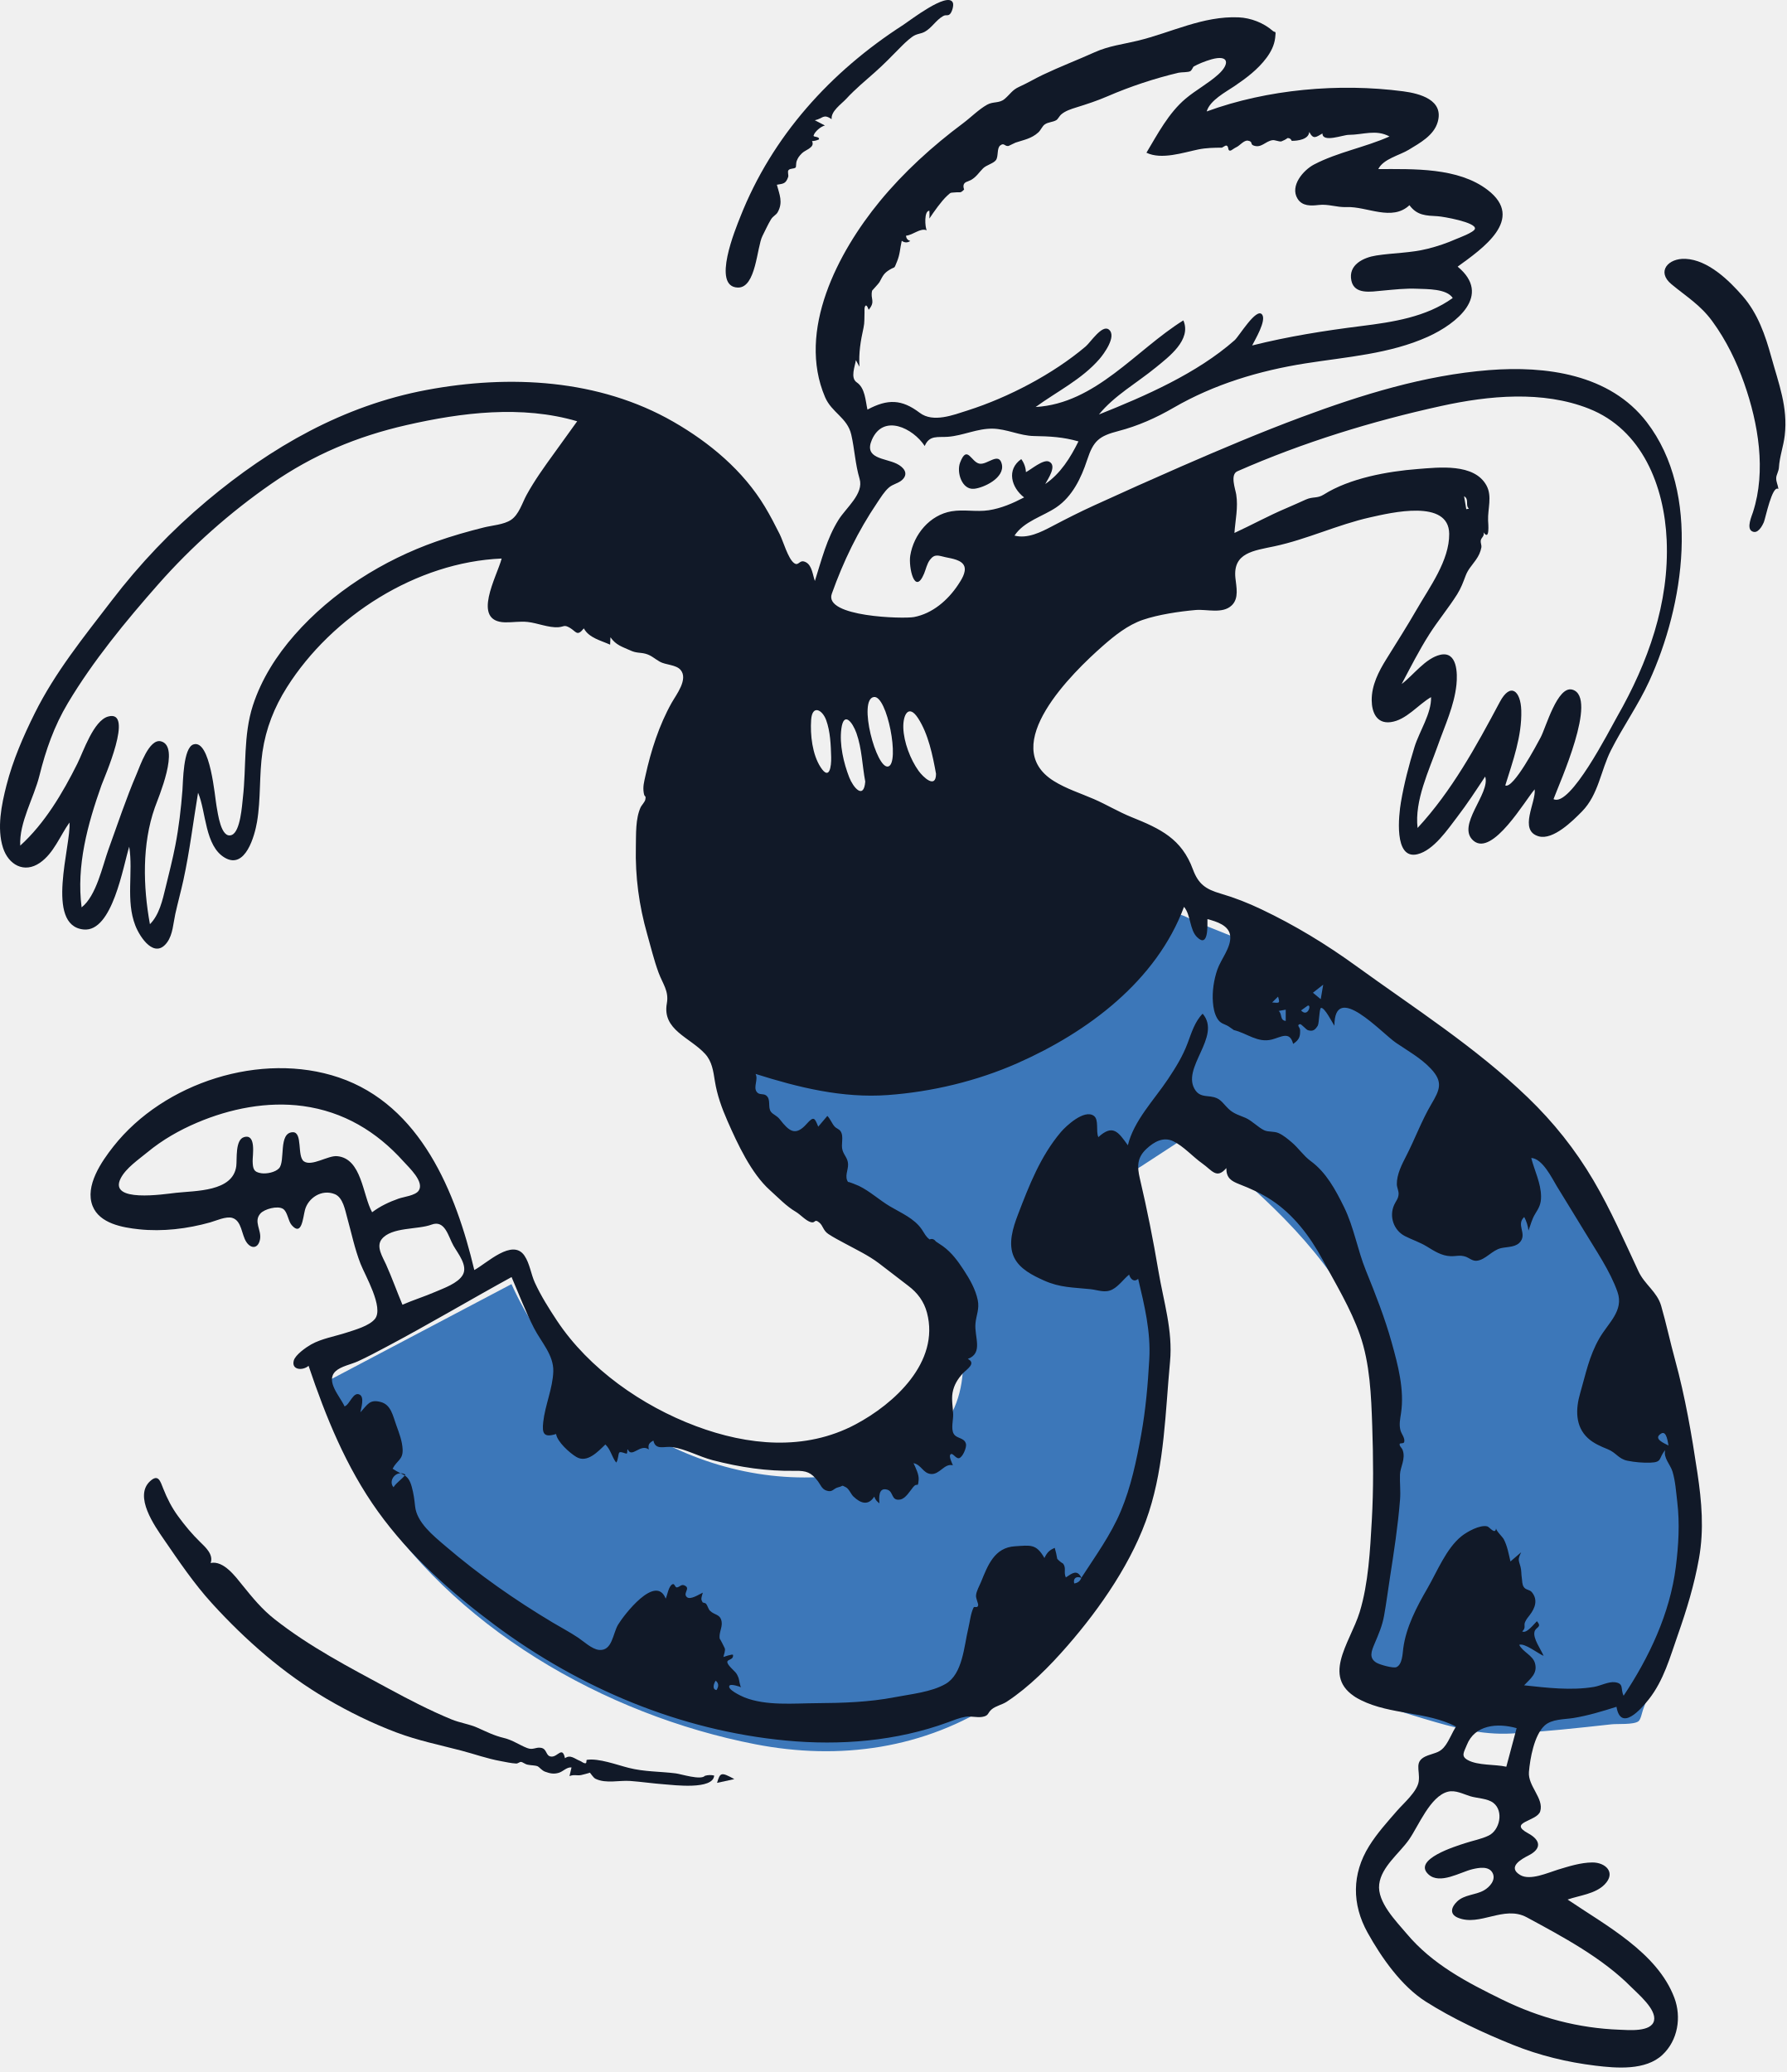
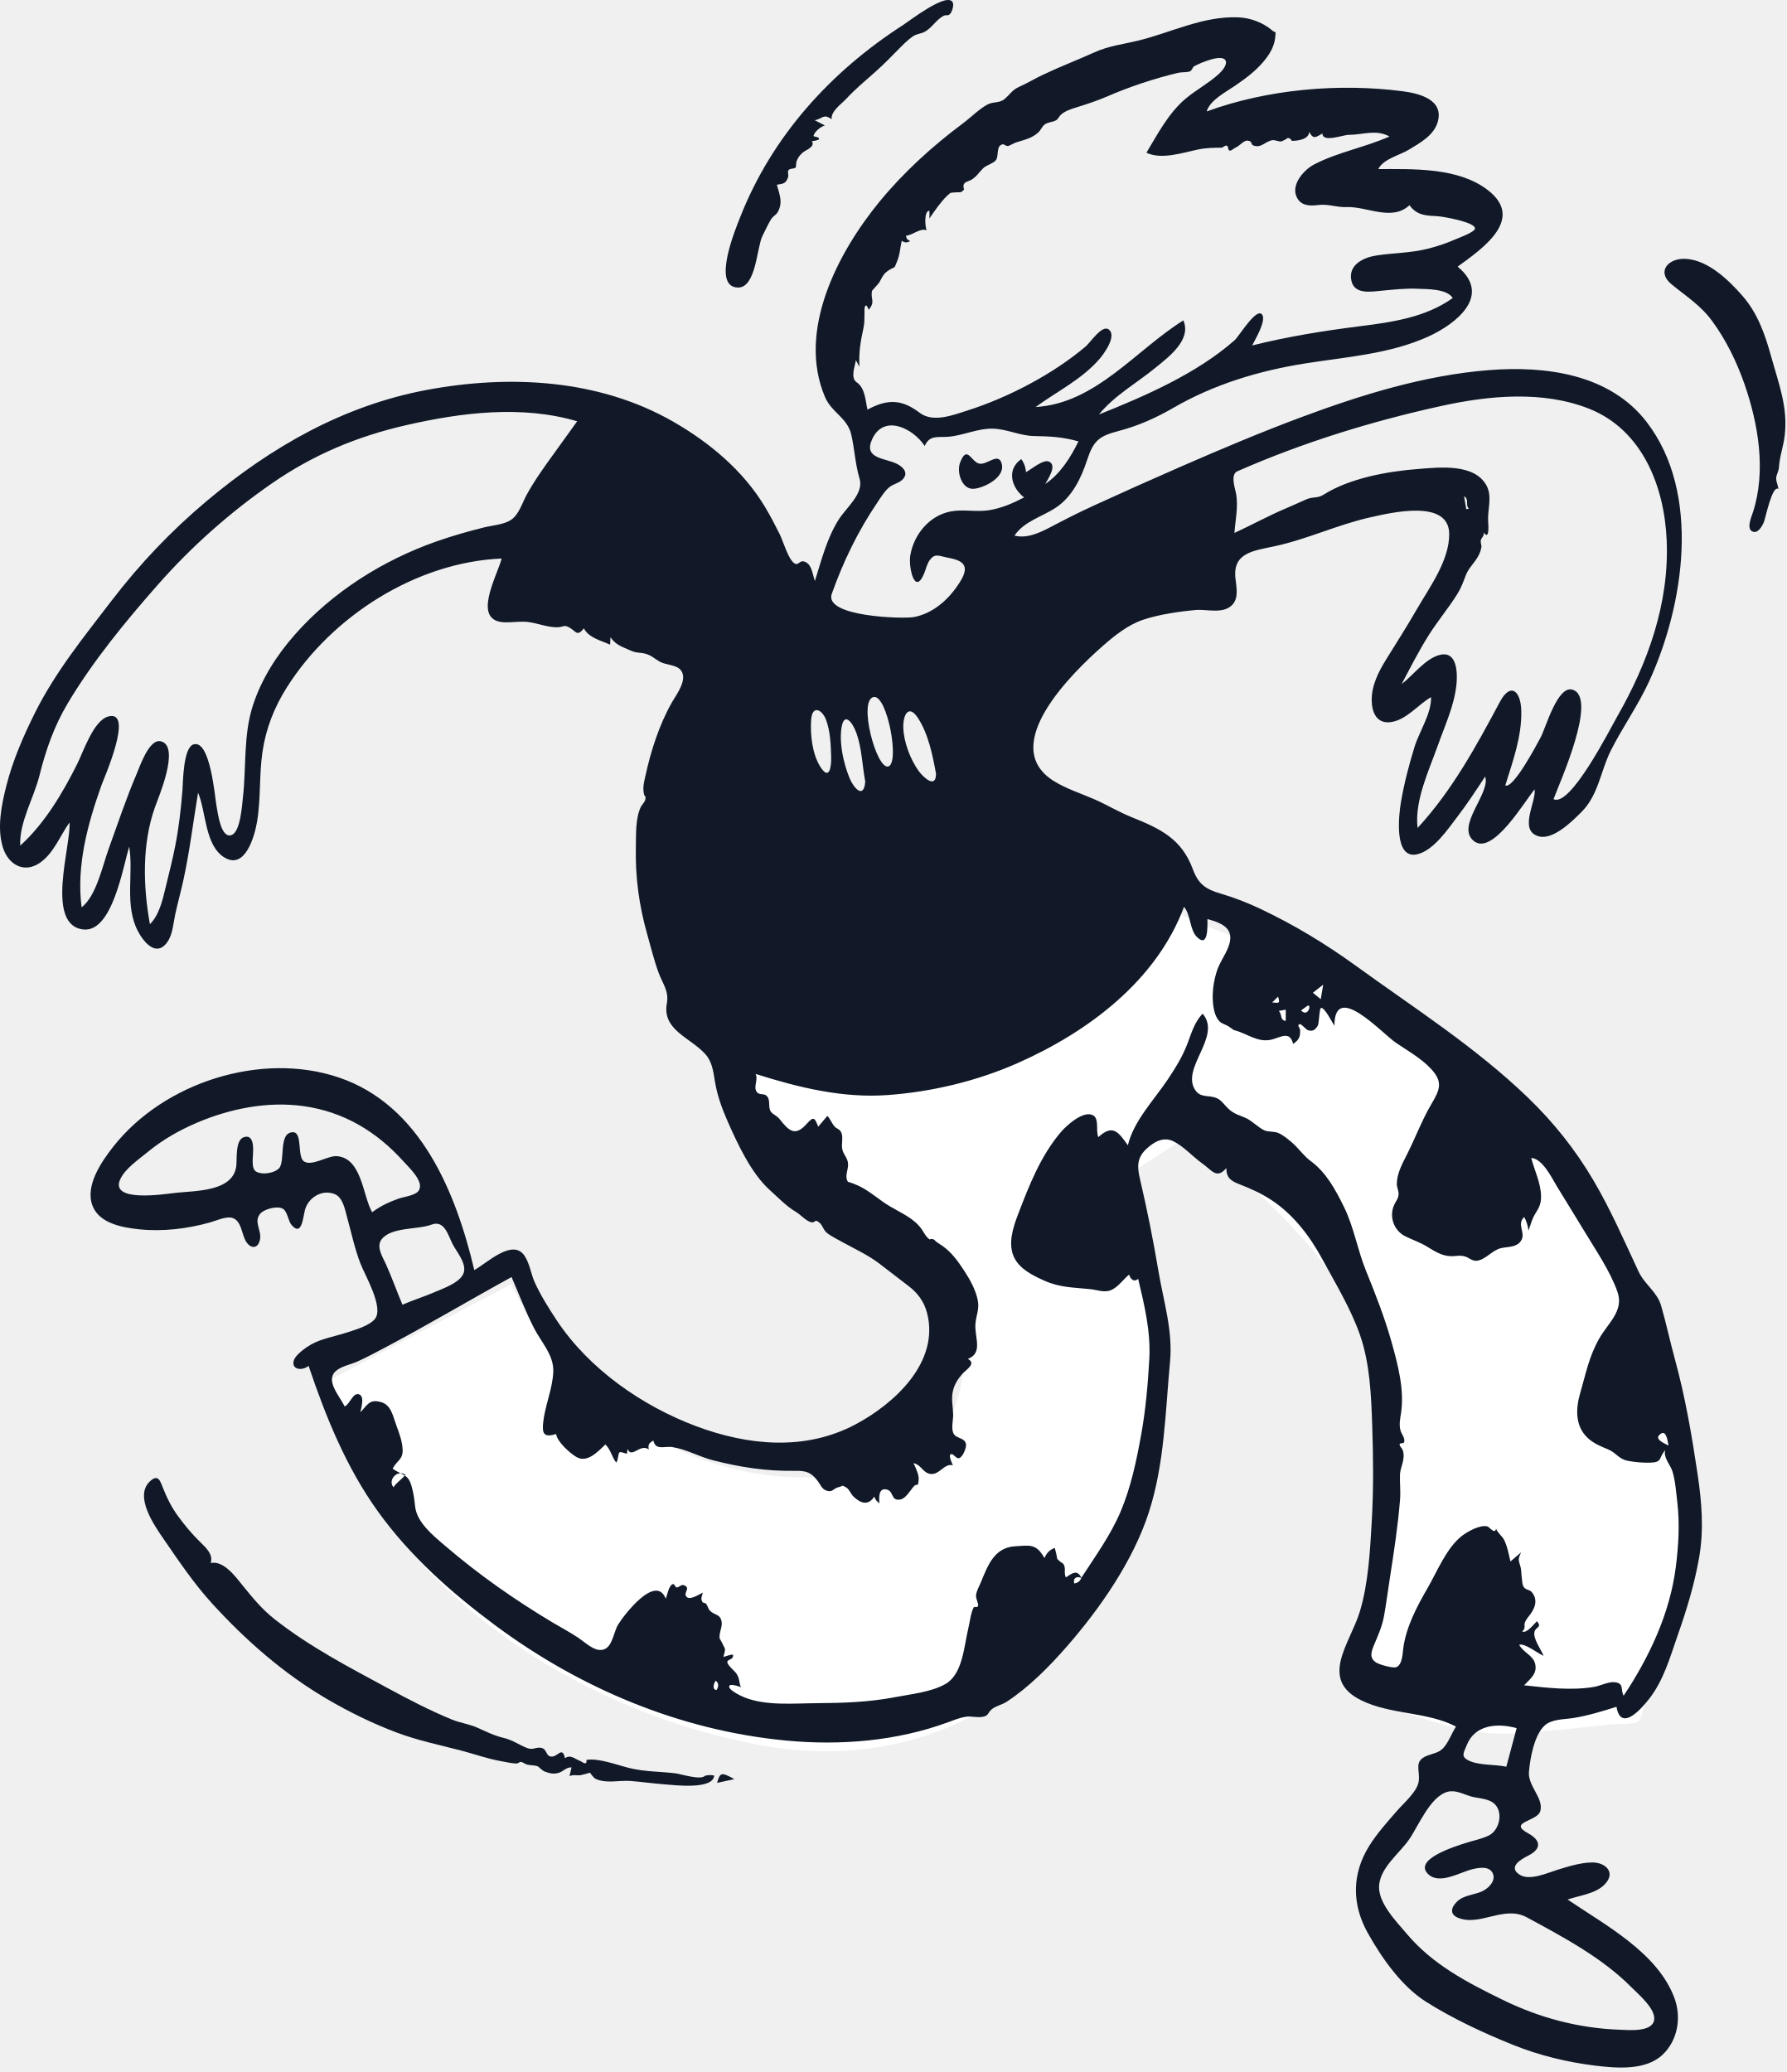
<svg xmlns="http://www.w3.org/2000/svg" width="357" height="414" viewBox="0 0 357 414" fill="none">
-   <path fill-rule="evenodd" clip-rule="evenodd" d="M64.439 276.48C77.024 269.844 89.608 263.208 102.193 256.572C114.126 283.14 144.086 300.187 172.882 293.901C179.901 292.369 186.859 288.905 190.228 282.219C192.763 277.191 192.859 271.287 191.711 265.869C190.744 261.304 188.944 256.486 185.999 252.812C182.298 248.195 176.61 244.65 172.006 241.028C164.873 235.414 157.675 229.882 150.458 224.377C149.512 223.656 146.877 222.359 146.347 221.25C145.903 220.321 146.347 218.065 146.347 217.047V212.259C156.818 216.074 168.497 218.173 179.626 217.601C198.154 216.648 213.03 203.252 226.244 191.354C228.6 189.233 230.916 187.066 233.177 184.843C233.61 184.417 234.706 182.842 235.311 182.724C236.119 182.564 238.245 183.901 238.988 184.2C241.56 185.232 244.132 186.265 246.704 187.298C252.966 189.811 259.261 191.865 264.915 195.557C288.909 211.227 314.435 230.386 325.342 257.837C331.541 273.44 335.238 290.101 337.495 306.716C337.802 308.982 338.591 311.803 338.198 314.067C337.477 318.217 335.118 322.614 333.694 326.564C331.885 331.583 330.076 336.602 328.267 341.622C328.067 342.175 327.82 343.574 327.357 343.922C326.391 344.647 323.166 344.4 322.006 344.527C315.345 345.258 308.666 346 301.973 346.367C295.957 346.697 290.346 345.16 284.609 343.448C281.415 342.495 278.245 341.464 275.092 340.388C274.383 340.146 270.914 339.494 270.51 338.782C270.332 338.469 270.929 337.002 271.011 336.659C271.534 334.472 272.016 332.276 272.472 330.075C275.691 314.535 278.061 298.247 276.703 282.357C275.287 265.802 266.085 252.723 254.492 241.399C250.226 237.233 245.689 233.337 240.939 229.737C240.107 229.106 238.587 227.461 237.535 227.251C236.689 227.081 236.054 227.786 235.211 228.337C232.769 229.93 230.327 231.523 227.885 233.115C227.229 233.543 224.669 234.672 224.432 235.426C224.232 236.061 225.275 238.162 225.45 238.773C226.191 241.36 226.852 243.97 227.449 246.594C231.365 263.781 233.194 282.594 228.383 299.784C223.841 316.018 213.348 330.627 199.272 339.87C184.71 349.433 167.775 351.799 150.873 348.507C120.813 342.649 89.994 325.037 73.623 298.494C69.431 291.698 66.264 284.267 64.439 276.48Z" fill="#3c77b9" />
+   <path fill-rule="evenodd" clip-rule="evenodd" d="M64.439 276.48C77.024 269.844 89.608 263.208 102.193 256.572C114.126 283.14 144.086 300.187 172.882 293.901C179.901 292.369 186.859 288.905 190.228 282.219C192.763 277.191 192.859 271.287 191.711 265.869C190.744 261.304 188.944 256.486 185.999 252.812C182.298 248.195 176.61 244.65 172.006 241.028C164.873 235.414 157.675 229.882 150.458 224.377C149.512 223.656 146.877 222.359 146.347 221.25C145.903 220.321 146.347 218.065 146.347 217.047V212.259C156.818 216.074 168.497 218.173 179.626 217.601C198.154 216.648 213.03 203.252 226.244 191.354C228.6 189.233 230.916 187.066 233.177 184.843C233.61 184.417 234.706 182.842 235.311 182.724C236.119 182.564 238.245 183.901 238.988 184.2C241.56 185.232 244.132 186.265 246.704 187.298C252.966 189.811 259.261 191.865 264.915 195.557C288.909 211.227 314.435 230.386 325.342 257.837C331.541 273.44 335.238 290.101 337.495 306.716C337.802 308.982 338.591 311.803 338.198 314.067C337.477 318.217 335.118 322.614 333.694 326.564C331.885 331.583 330.076 336.602 328.267 341.622C328.067 342.175 327.82 343.574 327.357 343.922C326.391 344.647 323.166 344.4 322.006 344.527C315.345 345.258 308.666 346 301.973 346.367C295.957 346.697 290.346 345.16 284.609 343.448C281.415 342.495 278.245 341.464 275.092 340.388C274.383 340.146 270.914 339.494 270.51 338.782C270.332 338.469 270.929 337.002 271.011 336.659C271.534 334.472 272.016 332.276 272.472 330.075C275.691 314.535 278.061 298.247 276.703 282.357C275.287 265.802 266.085 252.723 254.492 241.399C250.226 237.233 245.689 233.337 240.939 229.737C240.107 229.106 238.587 227.461 237.535 227.251C236.689 227.081 236.054 227.786 235.211 228.337C232.769 229.93 230.327 231.523 227.885 233.115C227.229 233.543 224.669 234.672 224.432 235.426C224.232 236.061 225.275 238.162 225.45 238.773C226.191 241.36 226.852 243.97 227.449 246.594C231.365 263.781 233.194 282.594 228.383 299.784C223.841 316.018 213.348 330.627 199.272 339.87C184.71 349.433 167.775 351.799 150.873 348.507C120.813 342.649 89.994 325.037 73.623 298.494C69.431 291.698 66.264 284.267 64.439 276.48Z" fill="#ffffff" />
  <path fill-rule="evenodd" clip-rule="evenodd" d="M334.816 313.107C333.649 322.349 329.512 331.131 324.391 338.817C323.716 337.481 324.532 336.377 322.663 336.123C321.408 335.952 319.748 336.838 318.51 337.049C313.918 337.829 309.097 337.229 304.51 336.738C305.698 335.45 307.27 334.407 306.678 332.312C306.23 330.73 304.288 330.115 303.53 328.653C304.564 328.205 307.406 330.464 308.401 330.846C307.908 329.605 306.229 327.383 306.59 326.02C306.854 325.018 308.155 325.211 307.072 323.926C306.578 324.367 304.995 326.497 304.132 325.968C304.967 325.216 304.357 324.805 304.724 324.048C305.008 323.464 305.26 323.18 305.654 322.67C306.672 321.351 307.34 319.665 306.045 318.117C305.612 317.599 304.87 317.709 304.464 317.124C304.072 316.56 304.154 315.898 304.048 315.264C303.928 314.552 303.986 313.752 303.79 313.055C303.383 311.616 303.226 311.639 303.922 310.155C303.208 310.767 302.494 311.379 301.78 311.991C301.425 310.489 301.162 308.898 300.429 307.524C300.181 307.059 298.856 305.833 298.914 305.348C298.743 306.759 297.611 305.096 297.149 304.98C295.694 304.614 293.124 306.048 292.015 306.933C288.95 309.378 287.122 314.037 285.187 317.373C283.061 321.038 280.926 325.106 280.367 329.318C280.227 330.367 280.194 332.572 279.007 333.101C278.368 333.386 275.706 332.621 275.047 332.241C273.437 331.309 274.001 329.914 274.625 328.437C275.434 326.526 276.161 324.887 276.534 322.814C276.979 320.335 277.3 317.827 277.686 315.336C278.496 310.114 279.309 304.868 279.725 299.597C279.859 297.912 279.646 296.233 279.71 294.586C279.766 293.148 280.87 291.487 280.258 289.773C280.048 289.186 279.611 289.049 279.64 288.551C279.659 288.242 280.447 288.532 280.553 288.126C280.757 287.334 280.001 286.525 279.808 285.792C279.501 284.633 279.736 283.563 279.913 282.402C280.631 277.684 279.302 272.718 278.034 268.18C276.664 263.276 274.803 258.559 272.894 253.847C271.213 249.699 270.506 245.197 268.527 241.169C266.817 237.69 264.949 234.236 261.867 231.984C260.455 230.952 259.435 229.392 258.091 228.252C257.29 227.573 256.431 226.843 255.468 226.407C254.537 225.986 253.424 226.231 252.576 225.833C251.397 225.28 250.09 223.891 248.83 223.348C247.742 222.879 246.494 222.559 245.477 221.576C244.097 220.244 243.84 219.356 241.902 219.1C240.781 218.953 239.669 219.018 238.874 217.905C235.727 213.499 244.215 207.138 240.285 202.542C238.721 204.118 238.053 206.359 237.297 208.386C236.308 211.04 234.915 213.277 233.349 215.629C230.608 219.747 226.52 223.923 225.342 228.835C223.423 226.153 222.342 224.556 219.445 227.207C218.9 226.006 219.618 223.719 218.535 222.947C216.63 221.59 212.996 224.969 211.957 226.195C207.889 230.997 205.616 236.842 203.383 242.682C202.397 245.261 201.337 248.527 202.594 251.196C203.706 253.557 206.352 254.852 208.606 255.865C211.797 257.298 214.438 257.223 217.829 257.582C219.385 257.745 220.788 258.424 222.271 257.634C223.556 256.95 224.472 255.584 225.588 254.677C225.85 255.53 226.531 256.279 227.397 255.524C228.665 260.845 229.928 266.052 229.622 271.566C229.341 276.625 228.899 281.705 227.995 286.694C227.063 291.839 225.973 297.068 223.944 301.906C221.936 306.694 218.858 310.911 216.054 315.245C215.201 313.506 214.184 314.364 212.95 315.181C212.46 314.14 213.089 313.346 212.408 312.423C211.97 312.166 211.578 311.848 211.232 311.468C211.113 310.728 210.945 309.998 210.731 309.28C209.636 309.726 209.171 310.255 208.671 311.302C207.022 308.402 205.854 308.77 202.785 308.957C198.673 309.206 197.359 312.76 195.999 316.098C195.675 316.893 195.076 317.894 195.005 318.775C194.954 319.397 195.507 320.439 195.432 320.76C195.277 321.421 194.679 320.87 194.517 321.196C193.924 322.394 193.772 324.091 193.456 325.39C192.613 328.863 192.357 334.477 188.932 336.453C186.066 338.107 181.952 338.498 178.737 339.121C173.68 340.101 168.326 340.278 163.187 340.306C158.594 340.331 153.103 340.883 148.743 339.154C148.104 338.901 145.081 337.481 145.785 336.758C146.091 336.444 147.747 336.963 148.086 337.144C147.856 337.022 147.685 335.613 147.569 335.295C147.138 334.108 146.806 334.067 145.987 333.169C144.169 331.177 146.623 332.096 146.458 330.667C146.426 330.392 144.481 331.104 144.535 331.085C144.598 330.651 144.999 329.751 144.793 329.315C144.943 329.634 143.671 326.955 143.822 327.565C143.528 326.381 144.354 325.213 144.184 324.069C143.941 322.446 142.753 322.77 141.823 321.81C141.504 321.48 141.377 320.811 141.063 320.434C140.927 320.269 140.429 320.241 140.378 320.152C140.038 319.562 140.06 319.464 140.417 318.222C139.727 318.524 137.912 319.772 137.209 319.092C136.364 318.272 138.138 317.311 136.67 316.747C136.079 316.519 135.74 317.155 135.212 317.176C134.858 317.189 134.789 316.316 134.347 316.546C133.557 316.956 133.353 318.677 133.004 319.423C131.033 314.398 124.676 322.657 123.503 324.596C122.415 326.391 122.354 329.937 119.67 329.662C118.261 329.517 116.643 327.978 115.519 327.224C113.871 326.119 112.109 325.2 110.405 324.181C102.843 319.656 95.713 314.667 89.018 308.934C86.554 306.824 83.257 304.206 82.93 300.938C82.798 299.629 82.639 298.434 82.276 297.109C81.545 294.443 80.578 294.913 78.444 293.461C79.299 291.775 80.519 291.688 80.445 289.648C80.384 287.991 79.749 286.337 79.192 284.808C78.48 282.858 78.136 280.665 76.05 280.124C73.828 279.547 73.473 280.626 72.003 282.184C72.154 281.345 72.833 279.216 71.891 278.675C70.579 277.921 69.871 280.703 68.841 281.004C67.954 279.026 64.953 275.947 67.053 273.982C68.113 272.991 70.172 272.61 71.486 272.01C73.439 271.118 75.335 270.096 77.231 269.091C85.66 264.626 93.847 259.752 102.208 255.165C103.682 258.575 104.998 262.064 106.697 265.374C108.114 268.134 110.647 270.748 110.545 274.015C110.44 277.416 108.898 280.762 108.53 284.165C108.286 286.417 108.623 287.306 111.105 286.523C111.32 288.075 113.824 290.324 115.16 291.114C117.31 292.384 119.451 290.057 120.951 288.614C122.011 289.62 122.235 291.107 123.109 292.229C123.549 291.757 123.483 290.418 123.763 290.2C124.031 289.99 124.969 290.45 125.162 290.445C125.455 290.436 125.207 289.606 125.444 289.595C126.201 291.459 127.949 288.342 129.629 289.62C129.427 288.641 129.703 288.305 130.543 287.838C130.978 289.863 132.76 288.91 134.298 289.134C137.03 289.53 139.698 291.06 142.383 291.754C147.917 293.183 153.141 293.974 158.839 293.882C161.119 293.845 162.078 294.191 163.422 295.97C163.934 296.646 164.181 297.494 165.069 297.813C166.369 298.282 166.443 297.409 167.497 297.162C168.57 296.91 168.006 296.64 169.017 297.171C169.637 297.497 170.005 298.533 170.512 299.017C171.949 300.388 173.475 300.908 174.676 299.029C174.904 299.715 175.163 299.927 175.703 300.381C175.626 299.297 175.464 297.128 177.255 297.641C178.593 298.023 177.971 299.946 179.871 299.613C180.936 299.426 181.821 297.888 182.459 297.114C183.332 296.053 183.37 297.509 183.541 295.697C183.643 294.622 182.94 293.286 182.514 292.349C184.109 292.677 184.394 294.364 185.98 294.512C187.756 294.679 188.664 292.321 190.386 292.774C190.219 292.378 189.576 291.056 189.859 290.665C190.294 290.063 190.917 291.491 191.596 291.356C192.335 291.208 193.156 289.201 193.001 288.524C192.692 287.177 191.124 287.517 190.527 286.448C189.982 285.471 190.464 283.681 190.438 282.623C190.403 281.181 190.068 279.718 190.318 278.278C190.582 276.764 191.346 275.511 192.39 274.393C193.115 273.616 195.134 272.413 193.365 271.52C196.5 270.363 194.649 267.129 194.893 264.44C195.045 262.768 195.719 261.551 195.346 259.754C194.901 257.604 193.753 255.603 192.565 253.786C191.382 251.975 190.164 250.294 188.405 249.013C187.928 248.691 187.45 248.369 186.972 248.048C186.643 247.587 186.229 247.453 185.73 247.647C184.921 247.032 184.773 246.532 184.176 245.653C182.673 243.44 180.01 242.348 177.8 241.034C175.678 239.772 173.832 238.036 171.608 236.952C171.619 236.957 169.272 235.946 169.469 236.209C168.66 235.129 169.484 233.792 169.442 232.627C169.399 231.431 168.681 230.904 168.346 229.873C167.947 228.647 168.664 227.123 167.942 226.026C167.66 225.598 167.108 225.479 166.765 225.102C166.181 224.461 165.921 223.597 165.302 222.966C164.695 223.682 164.088 224.398 163.481 225.114C162.764 223.372 162.622 222.92 161.152 224.574C158.909 227.099 157.638 226.01 155.81 223.663C155.206 222.888 154.503 222.735 154.051 222.166C153.331 221.26 154.105 219.672 153.077 218.882C152.478 218.42 151.641 218.887 151.137 218.093C150.516 217.118 151.529 215.67 150.957 214.577C159.547 217.292 168.312 219.458 177.389 218.798C186.207 218.157 195.212 215.997 203.304 212.42C217.345 206.212 231.039 196.002 236.558 181.194C237.94 182.815 237.652 185.772 239.178 187.259C241.445 189.47 241.241 185.051 241.241 183.644C243.058 184.13 245.652 184.9 245.8 187.112C245.949 189.347 243.937 191.676 243.229 193.709C242.518 195.752 242.163 198.115 242.336 200.273C242.422 201.352 242.622 202.469 243.162 203.423C243.822 204.588 244.555 204.53 245.44 205.062C245.295 204.975 246.548 205.821 246.51 205.812C249.148 206.445 251.265 208.424 254.099 207.707C255.925 207.246 257.689 205.912 258.362 208.58C259.631 207.727 259.788 207.068 259.753 205.812C259.738 205.267 258.964 204.803 259.739 204.631C259.997 204.574 260.958 205.74 261.335 205.848C262.375 206.145 262.775 205.728 263.277 204.946C263.566 204.495 263.585 201.452 263.932 201.388C264.667 201.252 266.201 204.385 266.61 204.946C266.61 195.962 275.993 206.375 278.912 208.359C281.288 209.974 283.869 211.405 285.861 213.512C288.398 216.197 287.664 217.756 285.951 220.658C284.055 223.87 282.684 227.612 280.959 230.961C280.093 232.641 279.056 234.659 279.08 236.612C279.089 237.271 279.469 237.951 279.433 238.59C279.381 239.515 278.933 239.908 278.56 240.718C277.488 243.049 278.449 245.835 280.715 246.989C282.167 247.729 283.661 248.197 285.064 249.052C286.546 249.956 288.012 250.931 289.817 250.993C290.984 251.033 291.629 250.72 292.755 251.07C293.519 251.307 294.157 251.994 295.042 251.907C296.812 251.733 298.111 249.782 299.929 249.38C301.275 249.083 303.022 249.256 303.88 247.937C304.944 246.301 302.918 244.67 304.534 243.164C304.98 243.995 305.275 244.942 305.381 245.878C305.859 244.621 306.051 243.611 306.755 242.484C307.49 241.307 307.908 240.541 307.895 239.055C307.872 236.389 306.581 233.905 305.935 231.368C308.196 231.493 310.058 235.383 311.044 237.015C312.863 240.025 314.744 242.995 316.553 246.011C318.823 249.796 321.708 253.958 323.168 258.139C324.485 261.911 321.297 264.338 319.542 267.405C317.465 271.034 316.836 274.508 315.702 278.4C314.795 281.512 314.691 284.97 317.236 287.332C318.372 288.386 319.816 288.999 321.23 289.571C322.917 290.255 323.362 291.507 325.173 291.868C326.616 292.155 328.216 292.297 329.694 292.251C332.223 292.172 331.304 291.339 332.706 289.744C332.268 291.242 333.75 292.663 334.161 294.036C334.737 295.958 334.869 298.08 335.106 300.067C335.627 304.424 335.364 308.768 334.816 313.107ZM300.955 353.005C298.682 352.491 295.296 352.8 293.253 351.671C291.836 350.889 292.478 350.135 293.065 348.657C294.657 344.65 299.092 344.205 303.017 345.296C302.33 347.866 301.643 350.435 300.955 353.005ZM305.046 383.095C312.254 386.995 320.116 391.175 325.915 397.033C327.278 398.409 330.962 401.468 330.471 403.72C329.957 406.072 325.327 405.617 323.616 405.554C315.331 405.251 307.572 403.177 300.15 399.541C293.052 396.064 286.211 392.506 281.047 386.368C278.954 383.882 275.124 380.046 275.558 376.496C275.99 372.973 279.612 370.303 281.533 367.538C283.417 364.828 285.754 358.899 289.27 358.001C290.803 357.61 292.344 358.474 293.773 358.908C295.138 359.322 297.204 359.32 298.372 360.233C300.486 361.886 299.64 365.699 297.419 366.765C295.941 367.475 294.221 367.781 292.67 368.295C290.927 368.873 282.128 371.522 285.405 374.521C287.686 376.608 291.747 374.059 294.191 373.478C295.446 373.18 297.463 372.794 298.209 374.224C298.935 375.617 297.618 377.065 296.473 377.712C294.772 378.674 292.595 378.525 291.119 379.939C289.914 381.094 289.602 382.465 291.255 383.162C295.65 385.015 300.46 380.613 305.046 383.095ZM214.621 316.383C214.367 315.398 215.016 314.84 216.04 315.271C215.815 315.913 215.342 316.283 214.621 316.383ZM143.155 337.683C142.227 337.558 142.602 336.39 142.983 335.81C143.598 336.289 143.655 336.913 143.155 337.683ZM78.624 297.159C77.445 295.847 79.225 293.574 80.995 294.637C80.419 295.503 79.258 296.152 78.624 297.159ZM74.35 242.217C72.442 238.825 72.308 231.458 67.351 231.009C65.529 230.845 62.286 233.126 60.722 232.048C59.304 231.071 60.54 226.151 58.475 226.225C55.565 226.329 57.059 232.024 55.746 233.435C54.994 234.242 53.298 234.566 52.249 234.426C50.655 234.214 50.518 233.494 50.477 232C50.447 230.895 51.249 226.469 48.76 227.204C46.948 227.739 47.386 231.626 47.206 233.005C46.54 238.138 39.063 237.898 35.145 238.333C32.768 238.597 21.626 240.371 24.102 235.464C25.148 233.388 27.716 231.662 29.463 230.218C32.437 227.758 35.835 225.819 39.38 224.313C45.973 221.512 53.402 220.021 60.552 220.998C68.601 222.098 75.23 226.064 80.603 232.048C81.714 233.285 84.849 236.144 83.648 237.906C82.981 238.886 80.671 239.129 79.636 239.493C77.763 240.154 75.938 241.009 74.35 242.217ZM86.198 244.695C88.934 243.661 89.555 247.068 90.608 248.91C91.51 250.487 93.509 252.881 92.46 254.733C91.506 256.418 88.589 257.422 86.947 258.132C84.798 259.063 82.552 259.755 80.407 260.693C79.284 258.02 78.31 255.28 77.124 252.635C76.456 251.143 75.084 249.091 76.261 247.6C78.209 245.133 83.483 245.722 86.198 244.695ZM162.063 143.823C162.275 140.76 164.283 141.763 165.058 143.87C165.9 146.159 165.996 148.879 166.063 151.292C166.114 153.133 165.735 156.01 163.976 153.328C162.286 150.752 161.857 146.809 162.063 143.823ZM172.875 156.169C172.571 159.877 170.454 157.313 169.679 155.336C168.549 152.451 167.685 148.722 168.098 145.614C168.575 142.027 170.327 144.279 171.109 146.473C172.214 149.576 172.262 152.957 172.875 156.169ZM177.47 153.145C175.087 153.79 171.37 139.748 174.59 139.269C177.266 138.87 179.82 152.509 177.47 153.145ZM187.014 154.608C186.992 157.724 184.42 155.268 183.52 154.01C181.871 151.706 180.572 148.267 180.478 145.439C180.391 142.783 181.555 140.626 183.417 143.486C185.486 146.663 186.345 150.942 187.014 154.608ZM166.19 118.636C168.511 112.129 171.408 106.146 175.279 100.418C175.974 99.39 176.671 98.219 177.616 97.401C178.382 96.738 179.486 96.572 180.206 95.926C181.657 94.628 180.548 93.325 179.136 92.645C176.765 91.501 172.545 91.667 174.201 87.867C176.489 82.615 182.419 85.542 184.753 89.112C185.698 86.883 187.358 87.426 189.382 87.274C192.408 87.046 195.253 85.597 198.309 85.648C201.142 85.695 203.751 87.072 206.591 87.123C209.753 87.179 212.394 87.31 215.471 88.195C213.868 91.438 211.879 94.645 208.829 96.712C209.377 95.698 211.279 92.978 209.573 92.226C208.42 91.718 205.957 93.846 204.976 94.338C204.937 93.411 204.597 92.475 204.042 91.732C201.046 93.826 202.055 97.419 204.611 99.388C202.376 100.552 200.039 101.574 197.53 101.953C195.054 102.326 192.565 101.744 190.103 102.162C185.781 102.896 182.553 106.765 181.865 111.011C181.491 113.315 182.75 119.112 184.625 114.618C184.999 113.72 185.192 112.661 185.785 111.873C186.764 110.572 187.515 111.03 188.95 111.342C190.14 111.6 192.224 111.86 192.675 113.176C193.08 114.357 192.024 115.943 191.426 116.842C189.377 119.926 186.313 122.592 182.611 123.291C180.516 123.686 164.538 123.271 166.19 118.636ZM171.176 76.402C169.832 75.502 170.841 73.157 171.001 71.957C171.239 72.396 171.477 72.835 171.715 73.274C171.548 70.463 171.932 68.193 172.532 65.465C172.76 64.429 172.677 63.548 172.724 62.51C172.751 61.917 172.64 61.495 172.886 61.138C173.201 60.68 173.577 62.014 173.56 61.896C174.993 60.169 173.83 59.804 174.249 58.066C174.254 58.044 175.567 56.641 175.713 56.377C176.405 55.115 176.544 54.628 177.74 53.895C178.953 53.153 178.544 53.887 179.203 52.299C179.837 50.769 179.796 49.712 180.164 48.11C180.73 48.523 181.302 48.535 181.88 48.147C181.344 47.999 181.058 47.648 181.022 47.093C182.5 46.942 183.809 45.51 185.153 46.004C184.814 45.423 184.581 42.099 185.685 42.106C185.722 42.627 185.722 43.147 185.686 43.668C186.619 42.262 188.082 40.182 189.232 39.119C190.1 38.317 189.855 38.551 190.917 38.438C191.83 38.341 191.843 38.684 192.626 37.865C192.318 37.02 192.549 36.484 193.32 36.259C193.558 36.155 193.796 36.052 194.033 35.948C195.127 35.284 195.531 34.533 196.392 33.654C197.061 32.969 198.478 32.677 198.981 31.994C199.523 31.259 199.122 29.62 199.843 29.062C200.632 28.45 200.684 29.248 201.453 29.175C201.563 29.165 202.676 28.572 202.903 28.496C204.546 27.941 206.067 27.718 207.456 26.453C207.923 26.029 208.252 25.216 208.702 24.888C209.447 24.344 210.339 24.451 211.099 23.972C211.341 23.82 211.706 23.143 211.992 22.894C212.832 22.158 213.985 21.793 215.026 21.469C217.183 20.799 219.213 20.134 221.299 19.232C225.778 17.294 230.718 15.652 235.47 14.533C236.018 14.404 237.424 14.479 237.831 14.214C238.132 14.018 238.393 13.352 238.467 13.309C239.356 12.793 240.787 12.213 242.006 11.866C245.584 10.847 245.709 12.793 243.428 14.855C241.404 16.685 238.96 17.962 236.881 19.712C233.492 22.564 231.29 26.772 229.054 30.513C232.057 31.968 236.361 30.494 239.41 29.862C240.96 29.542 242.605 29.508 244.132 29.508L244.623 29.228C245.014 28.964 245.267 29.072 245.384 29.552C245.441 30.168 245.741 30.266 246.286 29.847C246.575 29.648 246.876 29.472 247.19 29.317C247.749 28.999 248.607 27.978 249.324 28.104C250.381 28.29 249.747 28.806 250.429 29.068C251.998 29.669 252.76 28.239 254.223 28.01C254.726 27.931 255.44 28.32 255.993 28.261C256.448 28.094 256.871 27.868 257.26 27.582C257.65 27.573 257.924 27.761 258.081 28.143C259.274 28.151 261.476 27.867 261.581 26.359C262.421 27.947 262.905 27.406 264.218 26.668C264.218 28.569 268.331 26.949 269.458 26.945C272.358 26.936 274.863 25.791 277.614 27.267C272.751 29.44 267.244 30.404 262.535 32.871C260.406 33.986 257.665 37.141 259.245 39.703C260.183 41.224 261.925 41.138 263.465 40.956C265.421 40.725 267.047 41.458 269.048 41.377C273.108 41.212 278.098 44.295 281.602 41.001C283.133 43.084 284.941 43.076 287.239 43.204C288.305 43.263 294.959 44.42 294.685 45.708C294.532 46.432 291.351 47.571 290.872 47.784C289.068 48.583 287.201 49.21 285.289 49.693C281.841 50.566 278.448 50.512 274.97 51.051C272.44 51.444 269.31 52.884 270.002 56.089C270.611 58.91 273.958 58.274 276.128 58.077C278.499 57.862 280.782 57.59 283.168 57.695C285.083 57.779 289.043 57.66 290.249 59.543C284.935 63.367 278.27 64.359 271.935 65.153C264.609 66.071 257.341 67.231 250.173 69.026C250.713 67.945 253.09 64.012 252.152 62.838C251.003 61.399 247.556 67.2 246.67 67.981C239.129 74.624 228.804 79.132 219.563 82.816C222.606 79.055 227.191 76.487 230.908 73.438C233.467 71.34 238.121 67.913 236.428 64.016C226.917 69.944 218.916 80.622 206.917 81.322C211.204 78.201 216.143 75.802 219.669 71.73C220.494 70.778 223.214 67.14 221.527 65.833C220.199 64.804 217.851 68.429 216.925 69.214C210.412 74.737 201.466 79.412 193.354 82.001C190.439 82.931 186.433 84.512 183.756 82.481C180.164 79.757 177.365 79.669 173.313 81.843C172.91 80.071 172.857 77.529 171.176 76.402ZM256.883 201.739V203.988C255.665 203.868 256.211 202.584 255.478 201.993C255.947 201.909 256.415 201.823 256.883 201.739ZM255.35 199.134C255.721 200.445 255.721 200.445 254.166 200.297C254.707 199.765 254.996 199.481 255.35 199.134ZM261.226 200.97C262.115 200.482 261.357 203.407 259.945 201.893C260.372 201.585 260.799 201.278 261.226 200.97ZM264.37 196.745C264.204 197.711 264.039 198.676 263.873 199.641C263.354 199.212 262.835 198.783 262.316 198.354C263.001 197.818 263.685 197.282 264.37 196.745ZM331.896 286.429C333.012 285.756 333.238 288.332 333.357 288.821C332.624 288.417 330.142 287.488 331.896 286.429ZM110.679 90.615C108.746 93.28 106.817 95.967 105.227 98.855C104.344 100.46 103.699 102.805 102.095 103.878C100.666 104.833 98.313 104.979 96.71 105.379C93.494 106.179 90.304 107.092 87.176 108.19C76.501 111.94 66.366 118.32 58.863 126.857C55.248 130.97 52.23 135.707 50.531 140.939C48.584 146.936 49.241 153.224 48.527 159.397C48.356 160.88 48.044 166.168 46.292 166.837C44.135 167.66 43.525 162.448 43.265 161.084C42.938 159.372 42.033 147.657 38.652 148.74C36.591 149.4 36.578 156.233 36.452 157.862C36.165 161.562 35.742 165.234 35.038 168.882C34.489 171.724 33.759 174.543 33.077 177.357C32.477 179.83 31.827 182.798 29.955 184.661C28.579 177.127 28.355 168.663 30.934 161.36C31.639 159.361 36.072 149.112 32.152 148.12C29.811 147.527 27.954 153.111 27.32 154.586C25.197 159.525 23.512 164.646 21.679 169.696C20.476 173.012 19.256 178.992 16.306 181.297C15.232 172.972 17.506 164.673 20.272 156.899C20.767 155.511 26.911 141.672 21.59 143.172C18.685 143.991 16.652 150.184 15.458 152.576C12.532 158.437 8.936 164.53 4.042 168.961C3.811 164.322 6.781 159.411 7.884 154.955C9.154 149.833 10.829 145.069 13.541 140.516C18.564 132.086 25.123 124.112 31.601 116.763C38.288 109.176 45.912 102.42 54.222 96.654C62.563 90.865 71.335 87.193 81.206 84.937C92.258 82.412 104.251 80.92 115.318 84.174C113.772 86.321 112.232 88.473 110.679 90.615ZM293.486 101.634C293.308 101.669 293.13 101.705 292.952 101.74C292.806 100.876 292.66 100.011 292.514 99.146C293.618 99.793 292.681 100.9 293.486 101.634ZM247.222 94.164C260.291 88.411 274.065 84.164 288.003 81.107C297.476 79.028 308.217 78.005 317.449 81.649C328.107 85.855 332.525 97.136 332.993 107.92C333.539 120.49 329.263 132.41 323.1 143.185C321.62 145.773 313.711 161.41 310.387 159.669C311.509 156.605 319.37 139.328 314.163 137.799C311.168 136.92 308.846 145.422 307.815 147.335C307.116 148.632 302.34 157.712 300.747 156.935C302.251 152.094 304.087 147.1 303.943 141.95C303.834 138.061 301.802 136.231 299.656 140.259C294.971 149.055 290.043 158.077 283.225 165.431C282.582 159.978 285.504 153.957 287.281 148.925C288.676 144.975 290.542 141.039 290.987 136.829C291.228 134.549 291.158 130.043 287.751 130.834C284.784 131.522 282.391 134.915 280.044 136.67C281.819 133.325 283.529 129.936 285.564 126.739C287.309 123.998 289.399 121.499 291.13 118.751C291.901 117.528 292.33 116.339 292.819 115.047C293.301 113.772 294.026 113.064 294.847 111.904C295.458 111.041 295.791 110.309 295.977 109.359C296.046 109.005 295.801 108.476 295.838 108.074C295.905 107.37 296.644 107.182 296.398 106.373C297.696 108.172 297.337 104.636 297.313 103.98C297.227 101.674 298.159 99.177 297.006 97.032C294.577 92.511 287.452 93.388 283.241 93.714C277.207 94.18 269.656 95.552 264.488 98.814C263.167 99.648 262.337 99.172 260.904 99.813C259.593 100.399 258.259 101.007 256.914 101.578C253.418 103.06 250.081 104.899 246.633 106.487C246.816 103.907 247.402 101.39 246.994 98.812C246.821 97.707 245.721 94.824 247.222 94.164ZM339.138 294.317C337.994 286.677 336.699 279.119 334.659 271.662C333.684 268.099 332.915 264.464 331.892 260.917C331.08 258.099 328.597 256.67 327.37 254.045C324.484 247.87 321.838 241.754 318.36 235.844C314.725 229.669 310.385 224.228 305.226 219.263C294.76 209.192 282.671 201.497 270.969 193.022C264.961 188.67 258.733 184.88 252.028 181.692C249.327 180.407 246.73 179.381 243.871 178.544C240.908 177.678 239.429 176.666 238.332 173.694C236.081 167.59 231.858 165.592 226.09 163.272C223.482 162.223 221.108 160.77 218.538 159.654C215.864 158.494 213.036 157.605 210.549 156.055C199.235 149.006 214.34 134.332 220.348 129.049C222.689 126.99 225.338 124.878 228.319 123.856C231.408 122.796 235.619 122.173 238.89 121.883C241.109 121.686 244.252 122.72 246.096 120.958C247.583 119.539 247.008 117.266 246.826 115.471C246.314 110.434 250.455 110.041 254.624 109.151C261.139 107.76 267.229 104.835 273.752 103.373C277.916 102.44 289.475 99.646 289.543 106.663C289.594 111.983 285.61 117.334 283.106 121.682C281.147 125.081 279.058 128.367 276.987 131.695C275.438 134.183 274.035 136.913 274.059 139.92C274.078 142.296 275.033 144.642 277.824 144.291C280.961 143.896 283.311 140.794 285.916 139.292C286.023 142.542 283.561 146.176 282.616 149.236C281.502 152.844 280.522 156.595 279.892 160.321C279.491 162.698 278.386 171.854 283.204 170.68C286.452 169.888 289.25 165.706 291.142 163.237C293.135 160.635 294.922 157.897 296.727 155.165C297.853 158.509 290.845 164.977 294.402 167.99C298.197 171.206 304.77 159.82 306.619 157.717C306.94 160.271 303.33 165.93 307.414 167.101C310.304 167.931 314.244 163.997 316.064 162.145C319.391 158.761 319.797 153.984 321.872 149.888C324.248 145.199 327.294 140.925 329.495 136.128C336.432 121.011 339.958 98.614 329.021 84.354C321.637 74.726 308.828 73.06 297.502 73.95C284.613 74.963 272.006 78.882 259.948 83.374C251.851 86.39 243.886 89.768 235.966 93.218C230.123 95.765 224.306 98.377 218.508 101.028C215.703 102.31 212.97 103.697 210.241 105.132C207.99 106.316 205.314 107.693 202.692 107.018C204.578 104.155 208.33 103.207 211.041 101.373C214.249 99.205 216.025 95.499 217.2 91.913C218.464 88.051 219.585 87.129 223.47 86.12C227.353 85.112 230.988 83.487 234.458 81.477C242.595 76.763 251.587 74.068 260.835 72.606C269.018 71.314 277.67 70.731 285.31 67.273C290.998 64.698 298.156 59.001 291.231 53.276C296.132 49.716 304.822 43.77 297.213 37.946C291.316 33.432 282.408 33.782 275.375 33.782C276.387 31.741 279.625 31.04 281.446 29.931C283.691 28.562 286.464 27.081 287.244 24.384C288.52 19.974 283.699 18.688 280.338 18.245C267.558 16.564 253.197 17.828 241.091 22.27C241.723 20.046 244.87 18.407 246.633 17.214C248.981 15.624 251.303 13.885 253.017 11.588C253.921 10.377 254.595 9.067 254.775 7.553C254.968 5.921 254.794 6.611 254.302 6.178C252.488 4.58 249.934 3.575 247.47 3.467C240.369 3.158 234.058 6.495 227.32 8.133C224.341 8.857 221.561 9.155 218.708 10.44C215.269 11.989 211.725 13.343 208.322 14.963C206.741 15.716 205.253 16.616 203.657 17.331C202.209 17.98 201.874 18.794 200.706 19.78C199.635 20.685 198.446 20.238 197.231 20.915C195.551 21.85 193.951 23.483 192.39 24.647C186.312 29.18 180.572 34.386 175.753 40.254C167.434 50.384 159.169 66.079 164.846 79.356C166.171 82.456 169.3 83.453 170.077 86.835C170.758 89.8 170.866 92.743 171.741 95.669C172.628 98.635 169.073 101.415 167.555 103.83C165.18 107.606 164.146 111.879 162.809 116.084C162.392 114.953 162.25 113.045 161.085 112.379C159.672 111.572 159.653 113.255 158.638 112.497C157.444 111.605 156.476 108.124 155.782 106.737C154.857 104.888 153.905 103.049 152.84 101.276C148.491 94.034 141.791 88.438 134.519 84.26C119.669 75.73 101.788 74.816 85.244 77.915C68.629 81.027 54.2 89.29 41.351 100.06C34.235 106.024 27.958 112.632 22.31 120.002C16.761 127.242 11.03 134.293 6.949 142.5C4.657 147.108 2.582 151.884 1.3 156.882C0.305 160.761 -0.662 165.47 0.603 169.403C1.687 172.769 4.818 174.577 7.978 172.39C10.751 170.469 11.988 167.001 13.881 164.344C14.261 168.747 8.899 184.955 16.712 185.718C22.482 186.282 24.598 173.013 25.82 169.171C26.639 174.342 25.092 179.928 27.037 184.922C27.98 187.345 30.925 191.732 33.419 188.251C34.535 186.692 34.617 184.469 35.017 182.655C35.519 180.37 36.149 178.113 36.647 175.826C37.902 170.061 38.602 164.208 39.572 158.392C41.202 162.17 40.895 169.05 44.938 171.39C49.039 173.763 50.882 166.977 51.35 164.231C52.136 159.614 51.761 154.883 52.438 150.248C53.125 145.552 54.798 141.318 57.33 137.314C66.338 123.07 83.231 112.309 100.23 111.599C99.314 115.121 94.081 124.197 100.913 124.346C102.454 124.38 103.866 124.104 105.427 124.272C107.348 124.477 109.633 125.46 111.552 125.322C112.716 125.237 112.672 124.752 113.865 125.448C115.116 126.177 115.281 127.257 116.649 125.556C117.679 127.469 120.082 127.979 121.901 128.813C121.922 128.319 121.944 127.825 121.965 127.33C123.092 128.933 124.314 129.221 126.041 130.005C127.147 130.507 127.927 130.352 128.923 130.611C130.129 130.925 130.732 131.591 131.818 132.207C132.997 132.876 135.062 132.794 135.967 133.842C137.567 135.696 135.093 138.827 134.202 140.412C131.695 144.867 130.042 150.029 128.955 155.002C128.678 156.27 128.413 157.166 128.617 158.424C128.795 159.519 129.122 158.728 128.921 159.806C128.849 160.188 128.139 160.991 128.012 161.265C126.938 163.595 127.097 166.683 127.041 169.195C126.905 175.201 127.668 180.881 129.305 186.656C130.024 189.189 130.658 191.829 131.564 194.301C132.406 196.596 133.681 197.999 133.232 200.481C132.27 205.804 137.844 207.248 140.887 210.583C142.264 212.094 142.511 214.023 142.821 215.969C143.267 218.774 144.192 221.352 145.335 223.953C147.336 228.509 150.079 234.457 153.841 237.821C155.534 239.334 157.087 241.008 159.012 242.137C159.911 242.665 161.036 243.957 162.039 244.206C162.988 244.44 162.649 243.432 163.68 244.266C164.469 244.904 164.427 245.855 165.523 246.579C166.575 247.274 167.708 247.854 168.815 248.454C171.064 249.673 173.494 250.826 175.542 252.366C177.525 253.858 179.5 255.429 181.492 256.935C183.325 258.321 184.613 260.045 185.206 262.291C187.809 272.157 178.682 280.494 170.897 284.62C160.821 289.959 149.401 288.832 139.038 284.946C128.294 280.918 117.686 273.527 111.286 263.888C109.695 261.492 108.082 258.926 106.876 256.312C106.082 254.592 105.855 252.477 104.787 250.898C102.394 247.358 97.252 252.434 94.763 253.763C91.097 238.292 84.06 220.826 67.698 215.289C52.188 210.041 32.755 216.276 22.677 229.05C20.302 232.061 16.903 236.939 18.503 240.971C19.895 244.477 24.476 245.27 27.779 245.621C32.489 246.123 37.445 245.52 41.99 244.243C43.158 243.915 45.157 242.98 46.396 243.341C48.32 243.903 48.247 246.7 49.218 248.157C50.201 249.631 51.627 249.475 51.959 247.584C52.276 245.778 50.613 244.08 52.02 242.476C52.803 241.583 55.446 240.845 56.546 241.54C57.466 242.122 57.548 243.949 58.279 244.789C60.295 247.106 60.515 243.351 60.928 241.767C61.548 239.385 64.258 237.533 66.889 238.598C68.536 239.265 68.947 241.793 69.374 243.32C70.245 246.439 70.845 249.451 72.025 252.49C72.925 254.809 76.74 261.268 74.911 263.53C73.781 264.927 70.927 265.71 69.287 266.249C67.001 267 64.259 267.449 62.161 268.631C61.175 269.187 58.999 270.704 58.694 271.853C58.178 273.8 60.548 273.887 61.651 272.9C65.1 283.128 69.174 293.188 75.51 302.004C81.867 310.851 90.122 318.186 98.821 324.662C115.836 337.327 135.849 345.765 157.046 347.774C167.887 348.802 179.096 347.898 189.358 344.14C190.515 343.716 191.689 343.224 192.913 343.024C194.022 342.844 195.16 343.227 196.233 343.049C197.625 342.818 197.251 342.281 198.136 341.537C198.952 340.851 200.228 340.613 201.132 340.021C205.638 337.067 209.726 332.913 213.248 328.868C219.867 321.27 226.425 311.797 229.543 302.139C232.676 292.436 232.824 282.127 233.767 272.066C234.35 265.844 232.475 260.062 231.452 253.981C230.405 247.753 229.181 241.628 227.74 235.488C227.17 233.06 227.166 231.303 229.072 229.535C230.557 228.159 232.412 227.076 234.387 228.014C236.454 228.996 238.328 231.14 240.216 232.472C242.162 233.845 243.074 235.676 245.012 233.39C245.012 235.375 245.97 235.972 247.642 236.624C249.886 237.5 251.981 238.437 254.011 239.769C258.401 242.65 261.718 247.01 264.195 251.588C266.837 256.47 269.877 261.465 271.712 266.715C273.712 272.438 273.963 278.888 274.164 284.899C274.376 291.181 274.438 297.509 274.079 303.787C273.741 309.724 273.408 316.393 271.657 322.098C269.725 328.389 263.471 335.519 271.931 339.715C277.864 342.659 285.055 341.949 290.893 344.978C290.139 346.183 289.634 347.546 288.814 348.71C287.78 350.178 286.861 350.165 285.266 350.753C282.342 351.831 283.757 353.585 283.457 355.897C283.19 357.948 280.444 360.286 279.134 361.792C277.161 364.061 275.122 366.31 273.531 368.874C270.081 374.431 270.082 380.488 273.243 386.168C276.021 391.161 279.989 396.838 284.869 399.937C290.196 403.321 296.475 406.242 302.322 408.591C307.579 410.702 313.141 412.053 318.764 412.734C322.979 413.245 328.779 413.739 332.153 410.568C335.245 407.661 335.978 403.038 334.529 399.176C331.13 390.12 320.75 384.67 313.201 379.542C315.594 378.707 318.745 378.426 320.603 376.523C322.926 374.145 320.781 372.105 318.113 372.132C315.799 372.156 313.44 372.909 311.24 373.577C309.286 374.17 305.695 375.829 303.714 374.634C301.096 373.053 303.96 371.46 305.373 370.746C308.026 369.406 307.879 367.701 305.311 366.304C301.164 364.049 307.108 363.951 307.728 361.917C308.512 359.347 305.246 356.873 305.474 354.068C305.691 351.39 306.519 346.687 308.61 344.772C310.055 343.45 312.526 343.567 314.337 343.274C317.269 342.8 320.138 341.928 322.964 341.029C323.824 346.077 327.844 341.539 329.43 339.524C332.417 335.728 333.653 331.133 335.229 326.649C337.004 321.598 338.513 316.639 339.453 311.357C340.477 305.6 339.997 300.061 339.138 294.317Z" fill="#111928" />
  <path fill-rule="evenodd" clip-rule="evenodd" d="M140.838 354.82C140.016 355.746 136.082 354.465 135.002 354.331C131.796 353.931 128.791 354.033 125.619 353.233C123.189 352.62 119.628 351.268 117.261 351.629C117.062 351.66 117.294 352.32 116.955 352.316C116.515 352.31 116.28 351.987 115.84 351.818C114.797 351.417 113.974 350.514 112.877 351.302C112.359 348.855 111.464 350.999 110.234 350.981C108.936 350.962 109.411 349.418 108.051 349.219C106.971 349.061 106.52 349.731 105.326 349.27C103.671 348.632 102.497 347.704 100.681 347.261C98.626 346.76 97.268 346.041 95.377 345.203C93.724 344.471 91.892 344.239 90.216 343.55C85.879 341.766 81.631 339.559 77.511 337.327C69.674 333.081 61.936 329.086 54.892 323.549C52.314 321.523 50.496 319.277 48.453 316.754C47.066 315.04 44.679 311.752 42.086 312.297C42.693 310.619 41.075 309.161 40.01 308.125C38.366 306.526 36.963 304.837 35.602 302.978C34.322 301.23 33.422 299.464 32.628 297.466C32.026 295.951 31.637 294.437 29.985 295.953C26.694 298.972 30.919 304.93 32.744 307.584C35.763 311.972 38.768 316.432 42.362 320.375C49.062 327.728 56.699 334.422 65.292 339.454C69.733 342.054 74.411 344.354 79.229 346.166C83.532 347.784 87.782 348.634 92.199 349.792C94.83 350.482 97.334 351.394 100.019 351.875C101.063 352.062 102.09 352.315 103.151 352.368C103.426 352.383 103.88 352.021 104.055 352.037C104.477 352.076 104.8 352.462 105.418 352.597C106.154 352.759 106.884 352.689 107.457 352.935C107.691 353.035 108.267 353.76 108.877 353.985C109.87 354.352 110.639 354.522 111.657 354.213C112.52 353.951 113.22 353.051 114.188 353.142C114.053 353.72 113.917 354.298 113.782 354.876C114.766 354.498 115.226 354.841 116.129 354.666C115.954 354.7 118.021 354.225 117.813 354.169C117.956 354.207 118.489 355.182 119.002 355.425C121.119 356.428 123.703 355.681 125.94 355.85C128.237 356.023 130.49 356.36 132.805 356.527C134.508 356.649 142.512 357.68 142.687 354.766C142.066 354.622 141.45 354.64 140.838 354.82Z" fill="#111928" />
  <path fill-rule="evenodd" clip-rule="evenodd" d="M356.581 87.008C357.243 81.358 355.362 76.64 353.898 71.33C352.698 66.979 351.212 62.645 348.173 59.154C345.413 55.985 341.237 51.933 336.764 51.718C333.286 51.551 330.911 54.27 333.944 56.787C336.971 59.298 339.721 60.921 342.115 64.195C344.873 67.968 346.952 72.227 348.495 76.624C351.305 84.634 352.9 94.081 350.243 102.31C349.979 103.126 348.939 105.459 349.98 106.114C351.172 106.864 352.093 105.07 352.42 104.301C352.725 103.584 354.09 96.805 355.303 97.71C355.227 96.777 354.824 96.341 354.882 95.419C354.915 94.886 355.375 94.129 355.417 93.439C355.555 91.176 356.321 89.227 356.581 87.008Z" fill="#111928" />
  <path fill-rule="evenodd" clip-rule="evenodd" d="M147.426 57.456C151.076 57.535 151.203 49.355 152.339 47.136C152.873 46.094 153.428 44.841 154.019 43.87C154.478 43.116 155.04 43.002 155.377 42.403C156.498 40.415 155.718 38.834 155.215 36.912C156.541 36.699 156.991 36.704 157.467 35.381C157.608 34.99 157.271 34.281 157.55 33.986C157.934 33.581 158.583 33.801 158.974 33.461C159.076 33.372 159.037 32.519 159.161 32.199C159.44 31.476 159.663 31.198 160.2 30.645C160.923 29.901 162.89 29.496 162.238 28.193C162.724 28.173 163.187 28.06 163.628 27.854C163.77 27.204 162.445 27.451 162.552 27.077C162.781 26.284 164.027 25.241 164.815 25.079C164.143 24.729 163.47 24.378 162.797 24.028C164.488 23.672 164.44 22.67 166.161 23.808C165.972 22.219 168.141 20.762 169.081 19.739C170.849 17.816 172.827 16.185 174.781 14.455C176.481 12.95 178.052 11.346 179.638 9.728C180.449 8.899 181.274 8.083 182.206 7.391C183.158 6.683 183.902 6.822 184.778 6.338C186.176 5.566 187.022 4 188.428 3.213C189.061 2.858 189.332 3.26 189.793 2.815C190.223 2.4 190.613 1.03 190.362 0.5C189.308 -1.732 181.687 4.187 180.491 4.957C165.96 14.306 154.261 27.192 147.896 43.361C147.031 45.558 142.101 57.339 147.426 57.456Z" fill="#111928" />
  <path fill-rule="evenodd" clip-rule="evenodd" d="M143.265 356.228C144.256 356.012 145.252 355.795 146.717 355.477C144.098 354.043 143.883 354.115 143.265 356.228Z" fill="#111928" />
  <path fill-rule="evenodd" clip-rule="evenodd" d="M194.601 97.665C196.55 97.481 200.802 95.472 200.158 92.733C199.565 90.205 197.269 92.929 195.697 92.644C194.019 92.34 193.239 88.758 191.828 92.411C191.071 94.373 192.188 97.893 194.601 97.665Z" fill="#111928" />
</svg>
